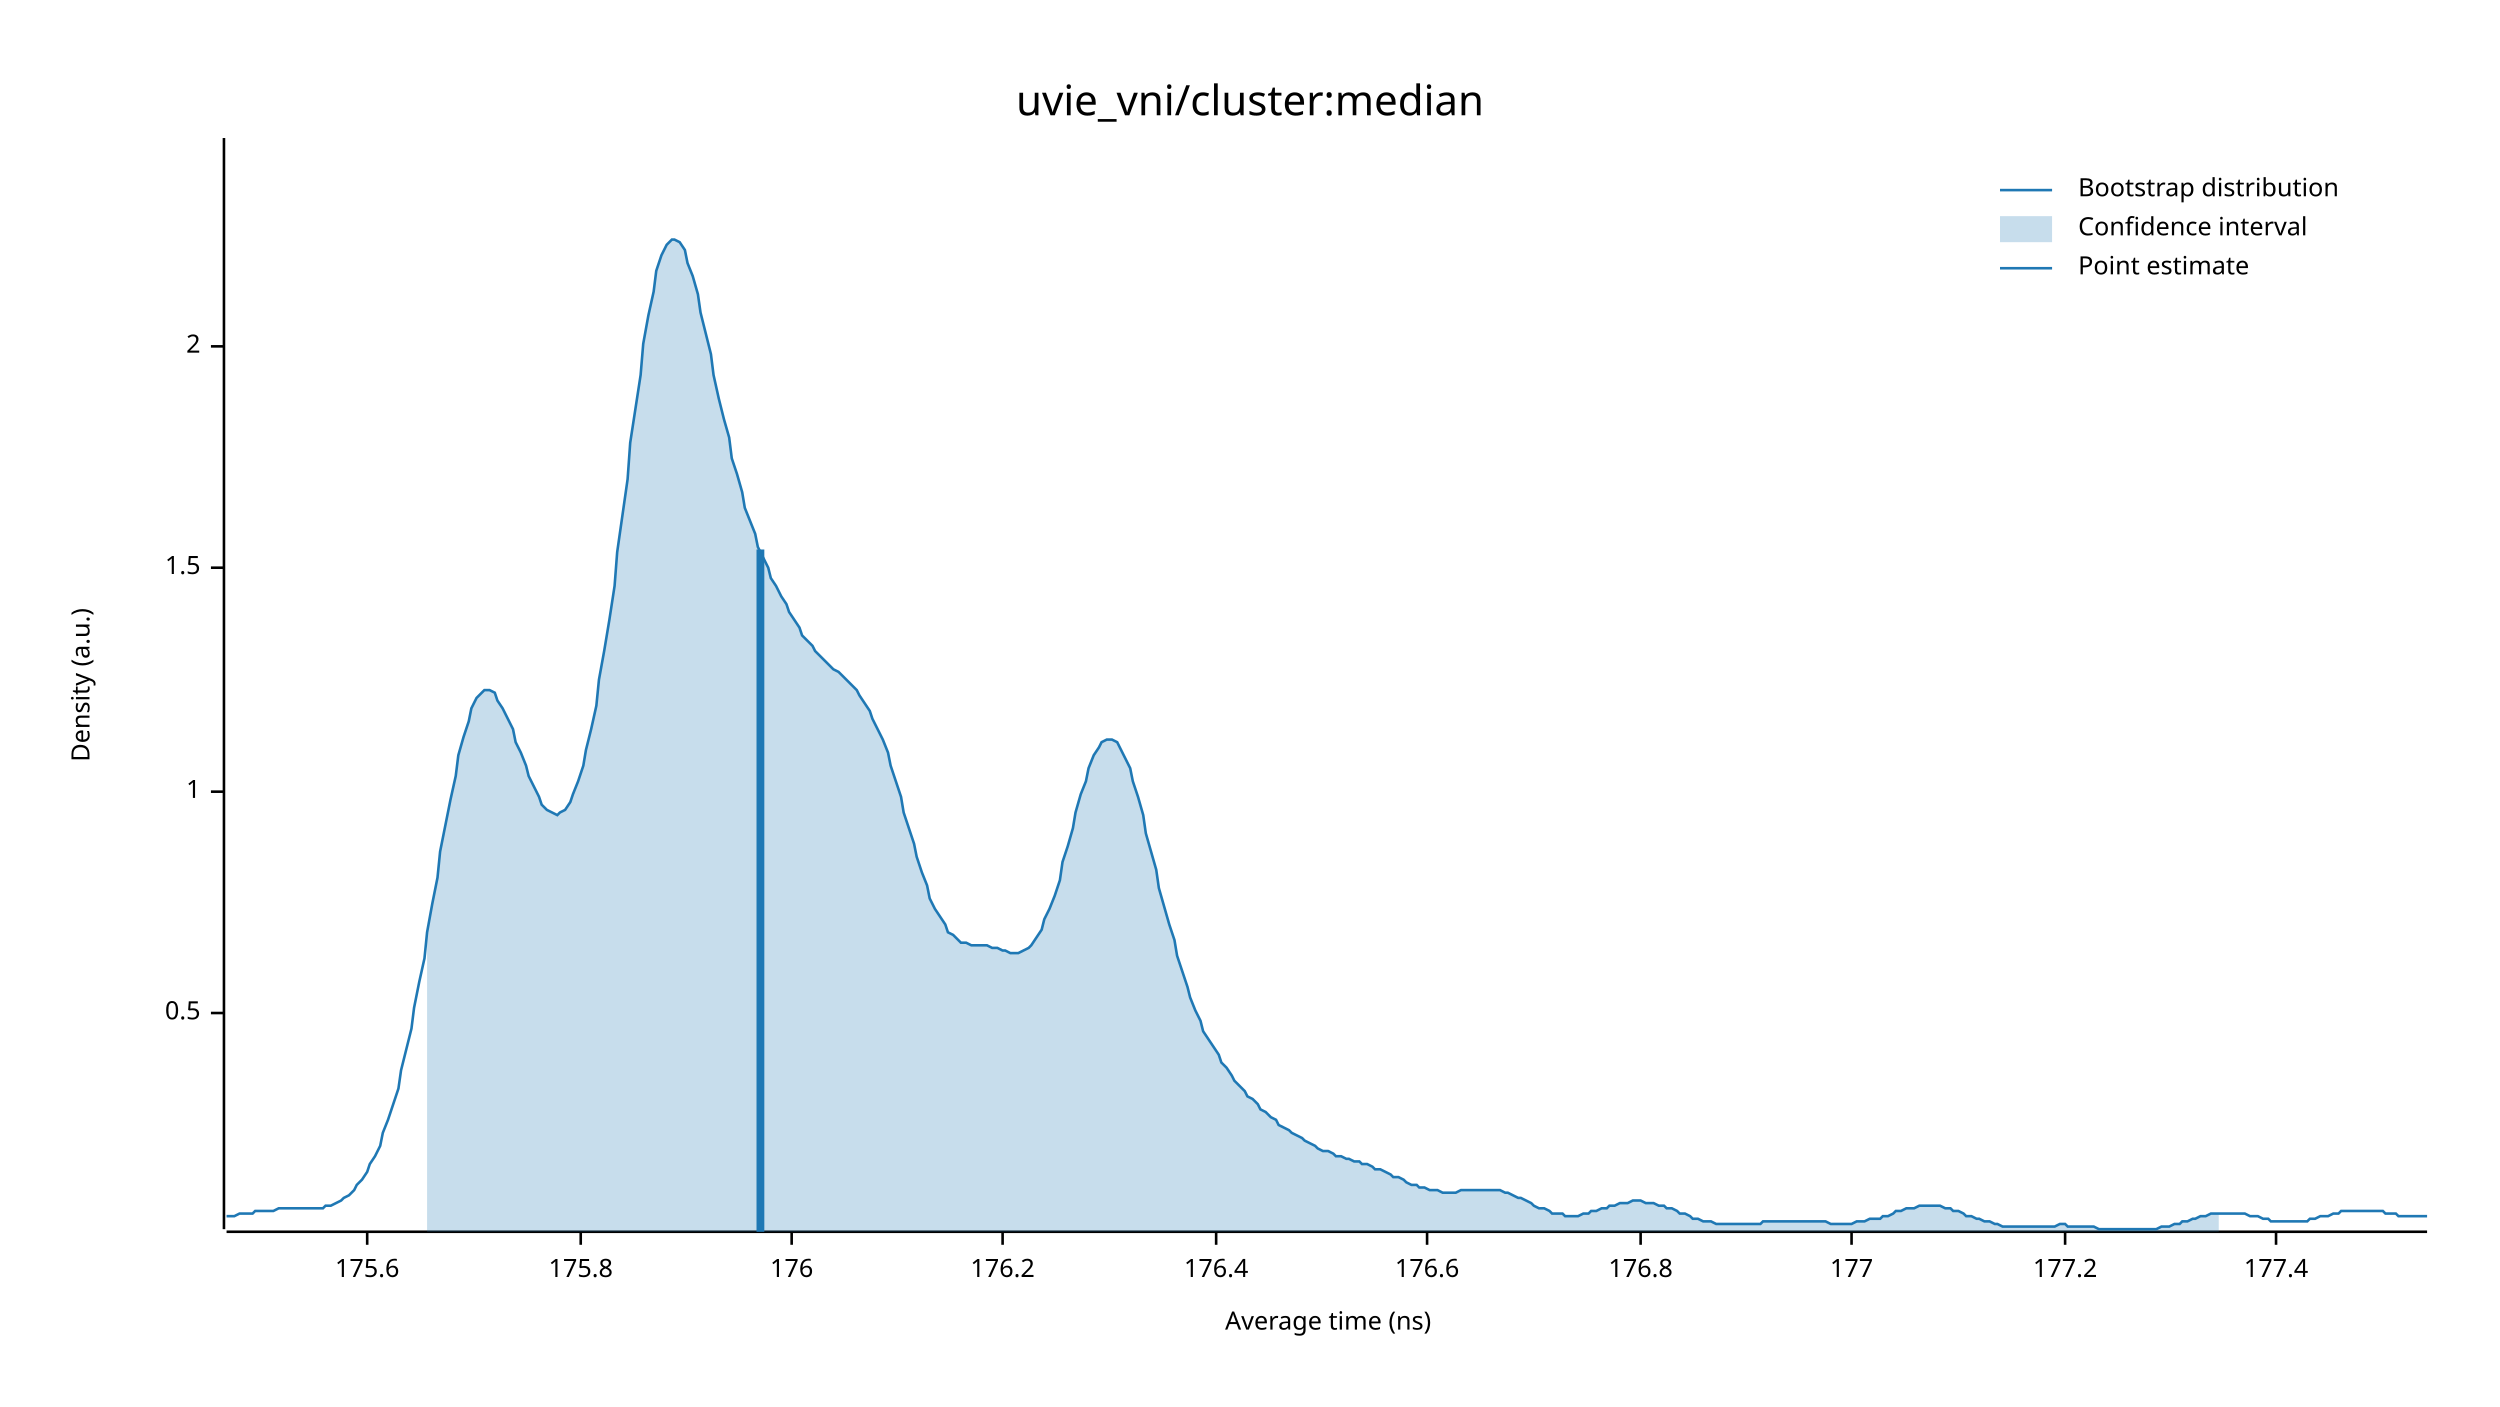
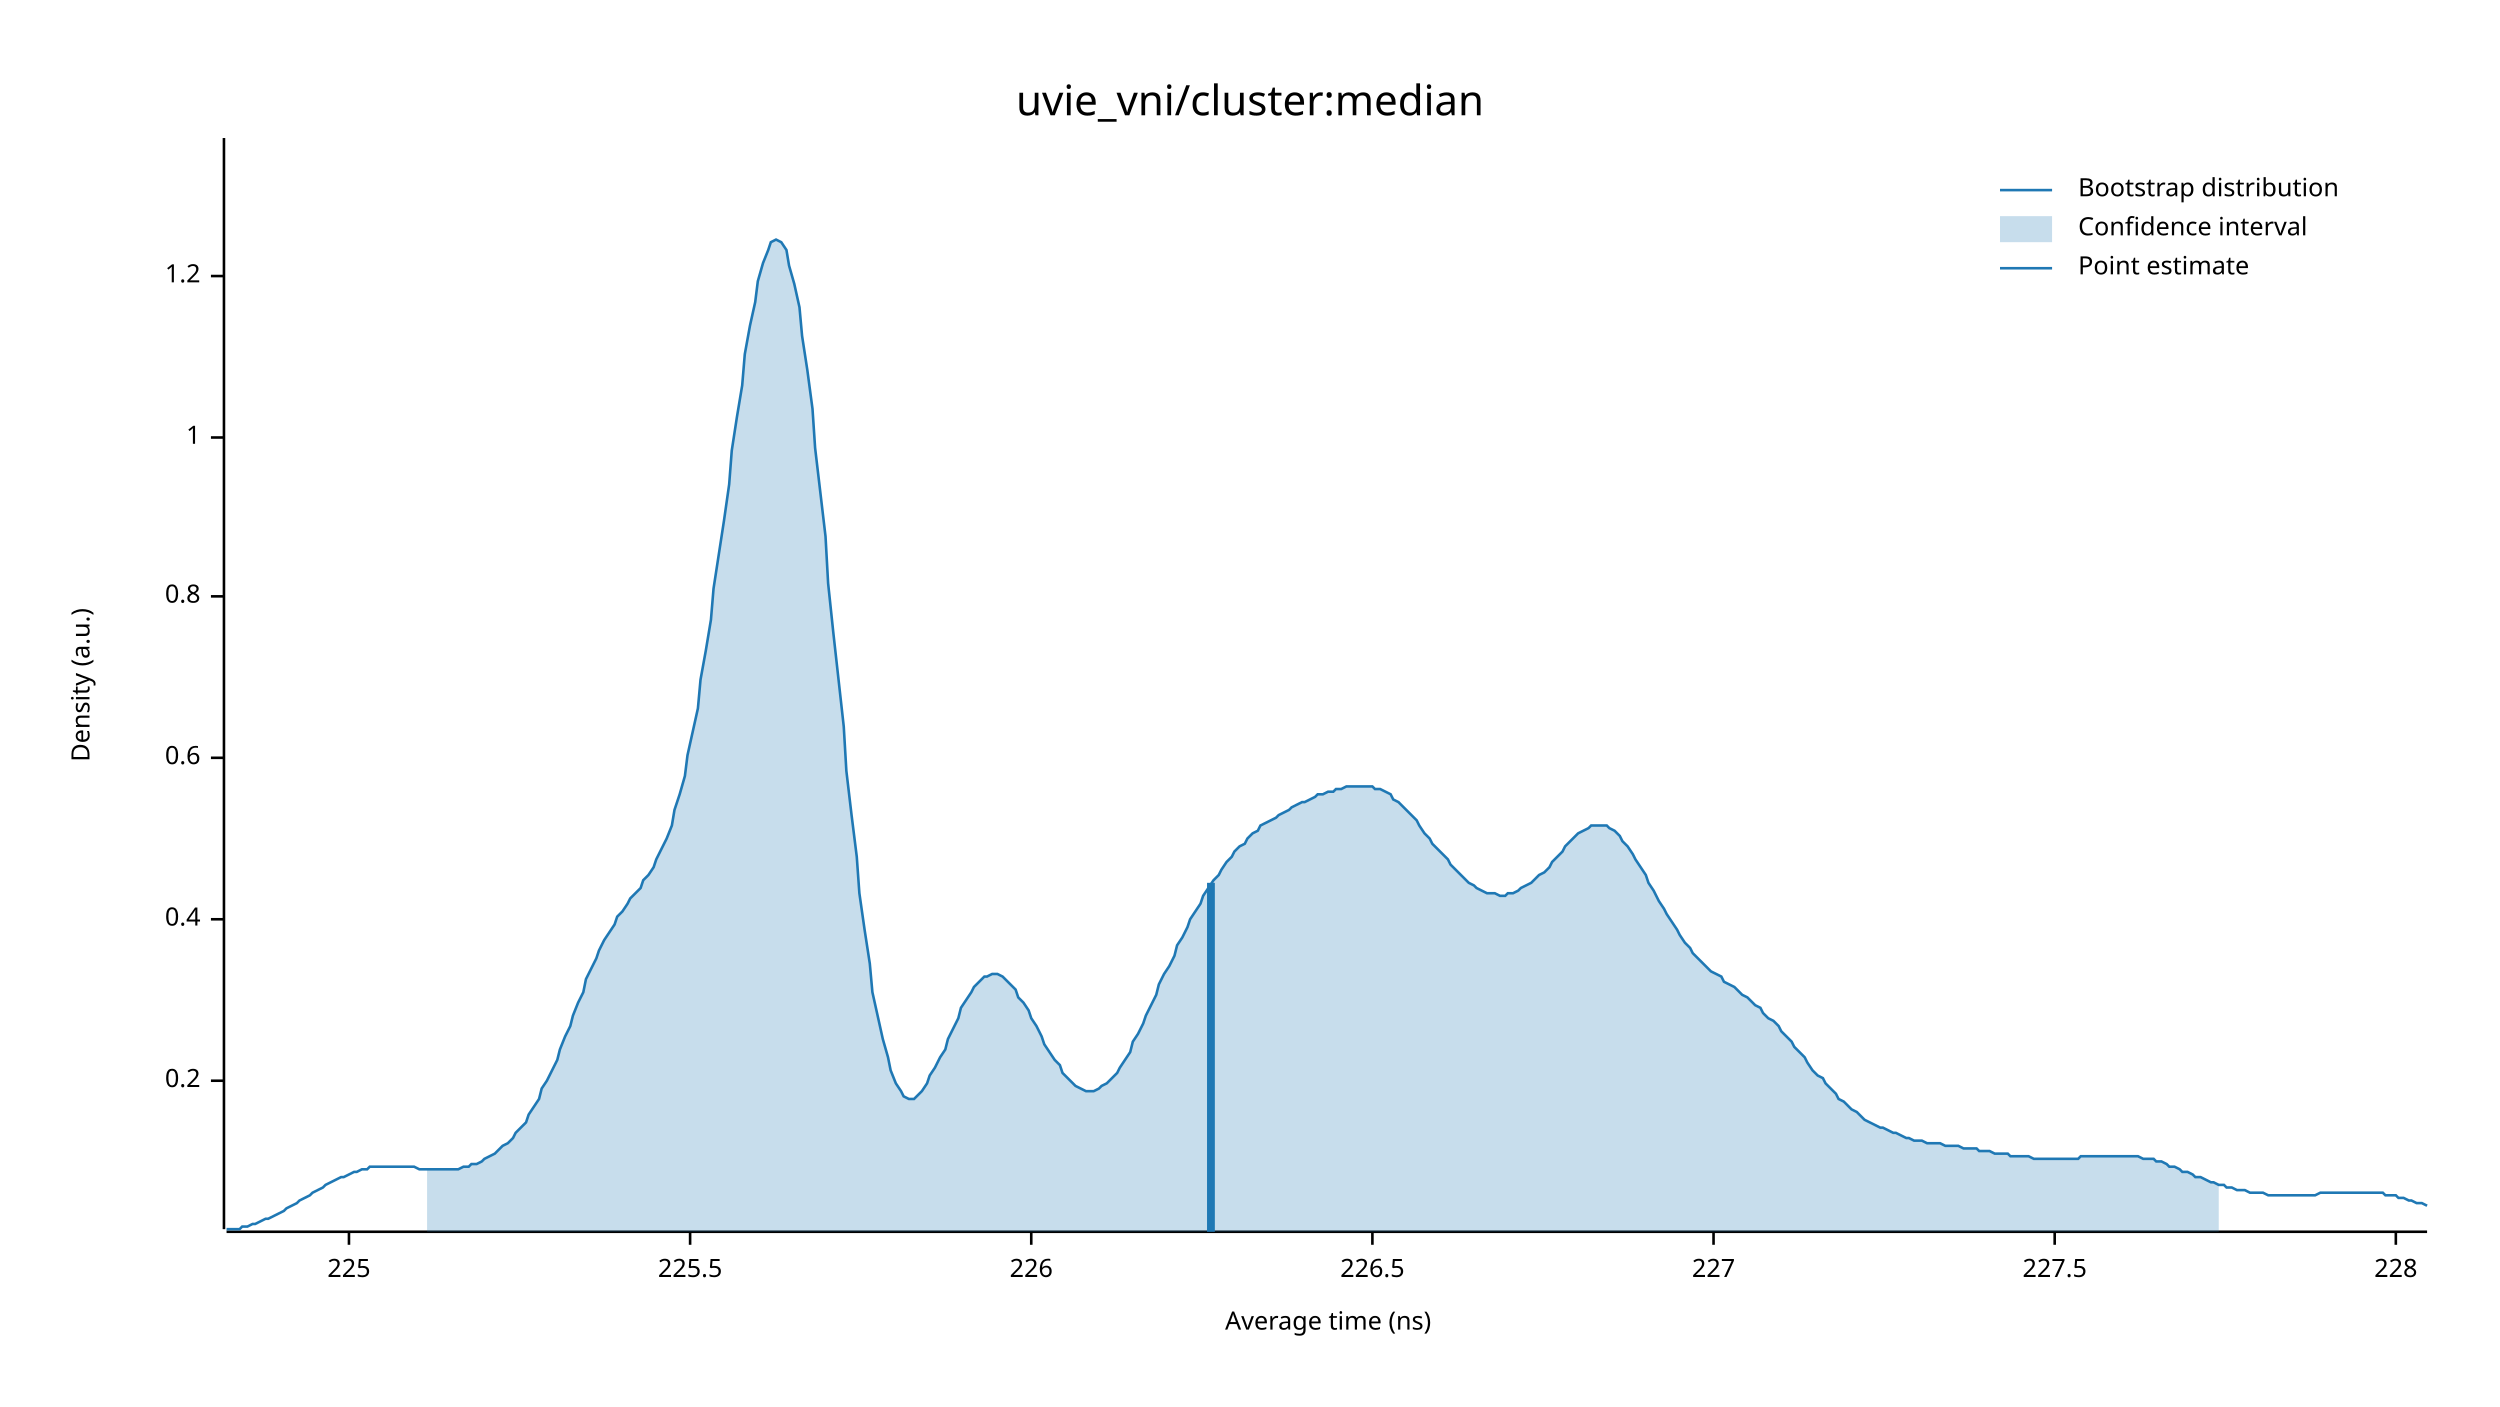
<svg xmlns="http://www.w3.org/2000/svg" width="960" height="540" viewBox="0 0 960 540">
  <text x="480" y="32" dy="0.76em" text-anchor="middle" font-family="sans-serif" font-size="16.129" opacity="1" fill="#000000">
uvie_vni/cluster:median
</text>
  <text x="27" y="263" dy="0.76em" text-anchor="middle" font-family="sans-serif" font-size="9.677" opacity="1" fill="#000000" transform="rotate(270, 27, 263)">
Density (a.u.)
</text>
  <text x="510" y="513" dy="-0.5ex" text-anchor="middle" font-family="sans-serif" font-size="9.677" opacity="1" fill="#000000">
Average time (ns)
</text>
  <polyline fill="none" opacity="1" stroke="#000000" stroke-width="1" points="86,53 86,472 " />
-   <text x="77" y="389" dy="0.5ex" text-anchor="end" font-family="sans-serif" font-size="9.677" opacity="1" fill="#000000">
- 0.5
+   <text x="77" y="415" dy="0.5ex" text-anchor="end" font-family="sans-serif" font-size="9.677" opacity="1" fill="#000000">
+ 0.2
</text>
-   <polyline fill="none" opacity="1" stroke="#000000" stroke-width="1" points="81,389 86,389 " />
-   <text x="77" y="304" dy="0.5ex" text-anchor="end" font-family="sans-serif" font-size="9.677" opacity="1" fill="#000000">
+   <polyline fill="none" opacity="1" stroke="#000000" stroke-width="1" points="81,415 86,415 " />
+   <text x="77" y="353" dy="0.5ex" text-anchor="end" font-family="sans-serif" font-size="9.677" opacity="1" fill="#000000">
+ 0.4
+ </text>
+   <polyline fill="none" opacity="1" stroke="#000000" stroke-width="1" points="81,353 86,353 " />
+   <text x="77" y="291" dy="0.5ex" text-anchor="end" font-family="sans-serif" font-size="9.677" opacity="1" fill="#000000">
+ 0.6
+ </text>
+   <polyline fill="none" opacity="1" stroke="#000000" stroke-width="1" points="81,291 86,291 " />
+   <text x="77" y="229" dy="0.5ex" text-anchor="end" font-family="sans-serif" font-size="9.677" opacity="1" fill="#000000">
+ 0.8
+ </text>
+   <polyline fill="none" opacity="1" stroke="#000000" stroke-width="1" points="81,229 86,229 " />
+   <text x="77" y="168" dy="0.5ex" text-anchor="end" font-family="sans-serif" font-size="9.677" opacity="1" fill="#000000">
1
</text>
-   <polyline fill="none" opacity="1" stroke="#000000" stroke-width="1" points="81,304 86,304 " />
-   <text x="77" y="218" dy="0.5ex" text-anchor="end" font-family="sans-serif" font-size="9.677" opacity="1" fill="#000000">
- 1.5
+   <polyline fill="none" opacity="1" stroke="#000000" stroke-width="1" points="81,168 86,168 " />
+   <text x="77" y="106" dy="0.5ex" text-anchor="end" font-family="sans-serif" font-size="9.677" opacity="1" fill="#000000">
+ 1.2
</text>
-   <polyline fill="none" opacity="1" stroke="#000000" stroke-width="1" points="81,218 86,218 " />
-   <text x="77" y="133" dy="0.5ex" text-anchor="end" font-family="sans-serif" font-size="9.677" opacity="1" fill="#000000">
- 2
+   <polyline fill="none" opacity="1" stroke="#000000" stroke-width="1" points="81,106 86,106 " />
+   <polyline fill="none" opacity="1" stroke="#000000" stroke-width="1" points="87,473 932,473 " />
+   <text x="134" y="483" dy="0.76em" text-anchor="middle" font-family="sans-serif" font-size="9.677" opacity="1" fill="#000000">
+ 225
</text>
-   <polyline fill="none" opacity="1" stroke="#000000" stroke-width="1" points="81,133 86,133 " />
-   <polyline fill="none" opacity="1" stroke="#000000" stroke-width="1" points="87,473 932,473 " />
-   <text x="141" y="483" dy="0.76em" text-anchor="middle" font-family="sans-serif" font-size="9.677" opacity="1" fill="#000000">
- 175.6
+   <polyline fill="none" opacity="1" stroke="#000000" stroke-width="1" points="134,473 134,478 " />
+   <text x="265" y="483" dy="0.76em" text-anchor="middle" font-family="sans-serif" font-size="9.677" opacity="1" fill="#000000">
+ 225.5
</text>
-   <polyline fill="none" opacity="1" stroke="#000000" stroke-width="1" points="141,473 141,478 " />
-   <text x="223" y="483" dy="0.76em" text-anchor="middle" font-family="sans-serif" font-size="9.677" opacity="1" fill="#000000">
- 175.8
+   <polyline fill="none" opacity="1" stroke="#000000" stroke-width="1" points="265,473 265,478 " />
+   <text x="396" y="483" dy="0.76em" text-anchor="middle" font-family="sans-serif" font-size="9.677" opacity="1" fill="#000000">
+ 226
</text>
-   <polyline fill="none" opacity="1" stroke="#000000" stroke-width="1" points="223,473 223,478 " />
-   <text x="304" y="483" dy="0.76em" text-anchor="middle" font-family="sans-serif" font-size="9.677" opacity="1" fill="#000000">
- 176
+   <polyline fill="none" opacity="1" stroke="#000000" stroke-width="1" points="396,473 396,478 " />
+   <text x="527" y="483" dy="0.76em" text-anchor="middle" font-family="sans-serif" font-size="9.677" opacity="1" fill="#000000">
+ 226.5
</text>
-   <polyline fill="none" opacity="1" stroke="#000000" stroke-width="1" points="304,473 304,478 " />
-   <text x="385" y="483" dy="0.76em" text-anchor="middle" font-family="sans-serif" font-size="9.677" opacity="1" fill="#000000">
- 176.2
+   <polyline fill="none" opacity="1" stroke="#000000" stroke-width="1" points="527,473 527,478 " />
+   <text x="658" y="483" dy="0.76em" text-anchor="middle" font-family="sans-serif" font-size="9.677" opacity="1" fill="#000000">
+ 227
</text>
-   <polyline fill="none" opacity="1" stroke="#000000" stroke-width="1" points="385,473 385,478 " />
-   <text x="467" y="483" dy="0.76em" text-anchor="middle" font-family="sans-serif" font-size="9.677" opacity="1" fill="#000000">
- 176.4
+   <polyline fill="none" opacity="1" stroke="#000000" stroke-width="1" points="658,473 658,478 " />
+   <text x="789" y="483" dy="0.76em" text-anchor="middle" font-family="sans-serif" font-size="9.677" opacity="1" fill="#000000">
+ 227.5
</text>
-   <polyline fill="none" opacity="1" stroke="#000000" stroke-width="1" points="467,473 467,478 " />
-   <text x="548" y="483" dy="0.76em" text-anchor="middle" font-family="sans-serif" font-size="9.677" opacity="1" fill="#000000">
- 176.6
+   <polyline fill="none" opacity="1" stroke="#000000" stroke-width="1" points="789,473 789,478 " />
+   <text x="920" y="483" dy="0.76em" text-anchor="middle" font-family="sans-serif" font-size="9.677" opacity="1" fill="#000000">
+ 228
</text>
-   <polyline fill="none" opacity="1" stroke="#000000" stroke-width="1" points="548,473 548,478 " />
-   <text x="630" y="483" dy="0.76em" text-anchor="middle" font-family="sans-serif" font-size="9.677" opacity="1" fill="#000000">
- 176.8
- </text>
-   <polyline fill="none" opacity="1" stroke="#000000" stroke-width="1" points="630,473 630,478 " />
-   <text x="711" y="483" dy="0.76em" text-anchor="middle" font-family="sans-serif" font-size="9.677" opacity="1" fill="#000000">
- 177
- </text>
-   <polyline fill="none" opacity="1" stroke="#000000" stroke-width="1" points="711,473 711,478 " />
-   <text x="793" y="483" dy="0.76em" text-anchor="middle" font-family="sans-serif" font-size="9.677" opacity="1" fill="#000000">
- 177.2
- </text>
-   <polyline fill="none" opacity="1" stroke="#000000" stroke-width="1" points="793,473 793,478 " />
-   <text x="874" y="483" dy="0.76em" text-anchor="middle" font-family="sans-serif" font-size="9.677" opacity="1" fill="#000000">
- 177.4
- </text>
-   <polyline fill="none" opacity="1" stroke="#000000" stroke-width="1" points="874,473 874,478 " />
-   <polyline fill="none" opacity="1" stroke="#1F78B4" stroke-width="1" points="87,467 88,467 90,467 92,466 93,466 95,466 97,466 98,465 100,465 102,465 103,465 105,465 107,464 109,464 110,464 112,464 114,464 115,464 117,464 119,464 120,464 122,464 124,464 125,463 127,463 129,462 131,461 132,460 134,459 136,457 137,455 139,453 141,450 142,447 144,444 146,440 147,435 149,430 151,424 153,418 154,411 156,403 158,395 159,387 161,377 163,368 164,358 166,347 168,337 169,327 171,317 173,307 175,298 176,290 178,283 180,277 181,272 183,268 185,266 186,265 188,265 190,266 191,269 193,272 195,276 197,280 198,285 200,289 202,294 203,298 205,302 207,306 208,309 210,311 212,312 214,313 215,312 217,311 219,308 220,305 222,300 224,294 225,288 227,280 229,271 230,261 232,250 234,238 236,225 237,212 239,198 241,184 242,170 244,157 246,144 247,132 249,121 251,112 252,104 254,98 256,94 258,92 259,92 261,93 263,96 264,101 266,106 268,113 269,120 271,128 273,136 274,144 276,153 278,161 280,168 281,176 283,182 285,189 286,195 288,200 290,205 291,210 293,214 295,218 296,222 298,225 300,229 302,232 303,235 305,238 307,241 308,244 310,246 312,248 313,250 315,252 317,254 318,255 320,257 322,258 324,260 325,261 327,263 329,265 330,267 332,270 334,273 335,276 337,280 339,284 341,289 342,294 344,300 346,306 347,312 349,318 351,324 352,329 354,335 356,340 357,345 359,349 361,352 363,355 364,358 366,359 368,361 369,362 371,362 373,363 374,363 376,363 378,363 379,363 381,364 383,364 385,365 386,365 388,366 390,366 391,366 393,365 395,364 396,363 398,360 400,357 401,353 403,349 405,344 407,338 408,331 410,325 412,318 413,312 415,305 417,300 418,295 420,290 422,287 423,285 425,284 427,284 429,285 430,287 432,291 434,295 435,300 437,306 439,313 440,320 442,327 444,334 445,341 447,348 449,355 451,361 452,367 454,373 456,379 457,383 459,388 461,392 462,396 464,399 466,402 468,405 469,408 471,410 473,413 474,415 476,417 478,419 479,421 481,422 483,424 484,426 486,427 488,429 490,430 491,432 493,433 495,434 496,435 498,436 500,437 501,438 503,439 505,440 506,441 508,442 510,442 512,443 513,444 515,444 517,445 518,445 520,446 522,446 523,447 525,447 527,448 528,449 530,449 532,450 534,451 535,452 537,452 539,453 540,454 542,455 544,455 545,456 547,456 549,457 550,457 552,457 554,458 556,458 557,458 559,458 561,457 562,457 564,457 566,457 567,457 569,457 571,457 573,457 574,457 576,457 578,458 579,458 581,459 583,460 584,460 586,461 588,462 589,463 591,464 593,464 595,465 596,466 598,466 600,466 601,467 603,467 605,467 606,467 608,466 610,466 611,465 613,465 615,464 617,464 618,463 620,463 622,462 623,462 625,462 627,461 628,461 630,461 632,462 633,462 635,462 637,463 639,463 640,464 642,464 644,465 645,466 647,466 649,467 650,468 652,468 654,469 655,469 657,469 659,470 661,470 662,470 664,470 666,470 667,470 669,470 671,470 672,470 674,470 676,470 677,469 679,469 681,469 683,469 684,469 686,469 688,469 689,469 691,469 693,469 694,469 696,469 698,469 700,469 701,469 703,470 705,470 706,470 708,470 710,470 711,470 713,469 715,469 716,469 718,468 720,468 722,468 723,467 725,467 727,466 728,465 730,465 732,464 733,464 735,464 737,463 738,463 740,463 742,463 744,463 745,463 747,464 749,464 750,465 752,465 754,466 755,467 757,467 759,468 760,468 762,469 764,469 766,470 767,470 769,471 771,471 772,471 774,471 776,471 777,471 779,471 781,471 782,471 784,471 786,471 788,471 789,471 791,470 793,470 794,471 796,471 798,471 799,471 801,471 803,471 804,471 806,472 808,472 810,472 811,472 813,472 815,472 816,472 818,472 820,472 821,472 823,472 825,472 827,472 828,472 830,471 832,471 833,471 835,470 837,470 838,469 840,469 842,468 843,468 845,467 847,467 849,466 850,466 852,466 854,466 855,466 857,466 859,466 860,466 862,466 864,467 865,467 867,467 869,468 871,468 872,469 874,469 876,469 877,469 879,469 881,469 882,469 884,469 886,469 887,468 889,468 891,467 893,467 894,467 896,466 898,466 899,465 901,465 903,465 904,465 906,465 908,465 909,465 911,465 913,465 915,465 916,466 918,466 920,466 921,467 923,467 925,467 926,467 928,467 930,467 932,467 " />
-   <polygon opacity="0.25" fill="#1F78B4" points="164,358 166,347 168,337 169,327 171,317 173,307 175,298 176,290 178,283 180,277 181,272 183,268 185,266 186,265 188,265 190,266 191,269 193,272 195,276 197,280 198,285 200,289 202,294 203,298 205,302 207,306 208,309 210,311 212,312 214,313 215,312 217,311 219,308 220,305 222,300 224,294 225,288 227,280 229,271 230,261 232,250 234,238 236,225 237,212 239,198 241,184 242,170 244,157 246,144 247,132 249,121 251,112 252,104 254,98 256,94 258,92 259,92 261,93 263,96 264,101 266,106 268,113 269,120 271,128 273,136 274,144 276,153 278,161 280,168 281,176 283,182 285,189 286,195 288,200 290,205 291,210 293,214 295,218 296,222 298,225 300,229 302,232 303,235 305,238 307,241 308,244 310,246 312,248 313,250 315,252 317,254 318,255 320,257 322,258 324,260 325,261 327,263 329,265 330,267 332,270 334,273 335,276 337,280 339,284 341,289 342,294 344,300 346,306 347,312 349,318 351,324 352,329 354,335 356,340 357,345 359,349 361,352 363,355 364,358 366,359 368,361 369,362 371,362 373,363 374,363 376,363 378,363 379,363 381,364 383,364 385,365 386,365 388,366 390,366 391,366 393,365 395,364 396,363 398,360 400,357 401,353 403,349 405,344 407,338 408,331 410,325 412,318 413,312 415,305 417,300 418,295 420,290 422,287 423,285 425,284 427,284 429,285 430,287 432,291 434,295 435,300 437,306 439,313 440,320 442,327 444,334 445,341 447,348 449,355 451,361 452,367 454,373 456,379 457,383 459,388 461,392 462,396 464,399 466,402 468,405 469,408 471,410 473,413 474,415 476,417 478,419 479,421 481,422 483,424 484,426 486,427 488,429 490,430 491,432 493,433 495,434 496,435 498,436 500,437 501,438 503,439 505,440 506,441 508,442 510,442 512,443 513,444 515,444 517,445 518,445 520,446 522,446 523,447 525,447 527,448 528,449 530,449 532,450 534,451 535,452 537,452 539,453 540,454 542,455 544,455 545,456 547,456 549,457 550,457 552,457 554,458 556,458 557,458 559,458 561,457 562,457 564,457 566,457 567,457 569,457 571,457 573,457 574,457 576,457 578,458 579,458 581,459 583,460 584,460 586,461 588,462 589,463 591,464 593,464 595,465 596,466 598,466 600,466 601,467 603,467 605,467 606,467 608,466 610,466 611,465 613,465 615,464 617,464 618,463 620,463 622,462 623,462 625,462 627,461 628,461 630,461 632,462 633,462 635,462 637,463 639,463 640,464 642,464 644,465 645,466 647,466 649,467 650,468 652,468 654,469 655,469 657,469 659,470 661,470 662,470 664,470 666,470 667,470 669,470 671,470 672,470 674,470 676,470 677,469 679,469 681,469 683,469 684,469 686,469 688,469 689,469 691,469 693,469 694,469 696,469 698,469 700,469 701,469 703,470 705,470 706,470 708,470 710,470 711,470 713,469 715,469 716,469 718,468 720,468 722,468 723,467 725,467 727,466 728,465 730,465 732,464 733,464 735,464 737,463 738,463 740,463 742,463 744,463 745,463 747,464 749,464 750,465 752,465 754,466 755,467 757,467 759,468 760,468 762,469 764,469 766,470 767,470 769,471 771,471 772,471 774,471 776,471 777,471 779,471 781,471 782,471 784,471 786,471 788,471 789,471 791,470 793,470 794,471 796,471 798,471 799,471 801,471 803,471 804,471 806,472 808,472 810,472 811,472 813,472 815,472 816,472 818,472 820,472 821,472 823,472 825,472 827,472 828,472 830,471 832,471 833,471 835,470 837,470 838,469 840,469 842,468 843,468 845,467 847,467 849,466 850,466 852,466 852,473 164,473 " />
-   <polyline fill="none" opacity="1" stroke="#1F78B4" stroke-width="3" points="292,473 292,211 " />
+   <polyline fill="none" opacity="1" stroke="#000000" stroke-width="1" points="920,473 920,478 " />
+   <polyline fill="none" opacity="1" stroke="#1F78B4" stroke-width="1" points="87,472 88,472 90,472 92,472 93,471 95,471 97,470 98,470 100,469 102,468 103,468 105,467 107,466 109,465 110,464 112,463 114,462 115,461 117,460 119,459 120,458 122,457 124,456 125,455 127,454 129,453 131,452 132,452 134,451 136,450 137,450 139,449 141,449 142,448 144,448 146,448 147,448 149,448 151,448 153,448 154,448 156,448 158,448 159,448 161,449 163,449 164,449 166,449 168,449 169,449 171,449 173,449 175,449 176,449 178,448 180,448 181,447 183,447 185,446 186,445 188,444 190,443 191,442 193,440 195,439 197,437 198,435 200,433 202,431 203,428 205,425 207,422 208,418 210,415 212,411 214,407 215,403 217,398 219,394 220,390 222,385 224,381 225,376 227,372 229,368 230,365 232,361 234,358 236,355 237,352 239,350 241,347 242,345 244,343 246,341 247,338 249,336 251,333 252,330 254,326 256,322 258,317 259,311 261,305 263,298 264,290 266,281 268,272 269,261 271,250 273,238 274,226 276,213 278,200 280,186 281,173 283,160 285,148 286,136 288,125 290,116 291,108 293,101 295,96 296,93 298,92 300,93 302,96 303,102 305,109 307,118 308,129 310,142 312,157 313,172 315,189 317,206 318,224 320,243 322,261 324,279 325,296 327,313 329,329 330,343 332,357 334,370 335,381 337,390 339,399 341,406 342,411 344,416 346,419 347,421 349,422 351,422 352,421 354,419 356,416 357,413 359,410 361,406 363,403 364,399 366,395 368,391 369,387 371,384 373,381 374,379 376,377 378,375 379,375 381,374 383,374 385,375 386,376 388,378 390,380 391,383 393,385 395,388 396,391 398,394 400,398 401,401 403,404 405,407 407,409 408,412 410,414 412,416 413,417 415,418 417,419 418,419 420,419 422,418 423,417 425,416 427,414 429,412 430,410 432,407 434,404 435,400 437,397 439,393 440,390 442,386 444,382 445,378 447,374 449,371 451,367 452,363 454,360 456,356 457,353 459,350 461,347 462,344 464,341 466,338 468,336 469,334 471,331 473,329 474,327 476,325 478,324 479,322 481,320 483,319 484,317 486,316 488,315 490,314 491,313 493,312 495,311 496,310 498,309 500,308 501,308 503,307 505,306 506,305 508,305 510,304 512,304 513,303 515,303 517,302 518,302 520,302 522,302 523,302 525,302 527,302 528,303 530,303 532,304 534,305 535,307 537,308 539,310 540,311 542,313 544,315 545,317 547,320 549,322 550,324 552,326 554,328 556,330 557,332 559,334 561,336 562,337 564,339 566,340 567,341 569,342 571,343 573,343 574,343 576,344 578,344 579,343 581,343 583,342 584,341 586,340 588,339 589,338 591,336 593,335 595,333 596,331 598,329 600,327 601,325 603,323 605,321 606,320 608,319 610,318 611,317 613,317 615,317 617,317 618,318 620,319 622,321 623,323 625,325 627,328 628,330 630,333 632,336 633,339 635,342 637,346 639,349 640,351 642,354 644,357 645,359 647,362 649,364 650,366 652,368 654,370 655,371 657,373 659,374 661,375 662,377 664,378 666,379 667,380 669,382 671,383 672,384 674,386 676,387 677,389 679,391 681,392 683,394 684,396 686,398 688,400 689,402 691,404 693,406 694,408 696,411 698,413 700,414 701,416 703,418 705,420 706,422 708,423 710,425 711,426 713,427 715,429 716,430 718,431 720,432 722,433 723,433 725,434 727,435 728,435 730,436 732,437 733,437 735,438 737,438 738,438 740,439 742,439 744,439 745,439 747,440 749,440 750,440 752,440 754,441 755,441 757,441 759,441 760,442 762,442 764,442 766,443 767,443 769,443 771,443 772,444 774,444 776,444 777,444 779,444 781,445 782,445 784,445 786,445 788,445 789,445 791,445 793,445 794,445 796,445 798,445 799,444 801,444 803,444 804,444 806,444 808,444 810,444 811,444 813,444 815,444 816,444 818,444 820,444 821,444 823,445 825,445 827,445 828,446 830,446 832,447 833,448 835,448 837,449 838,450 840,450 842,451 843,452 845,452 847,453 849,454 850,454 852,455 854,455 855,456 857,456 859,457 860,457 862,457 864,458 865,458 867,458 869,458 871,459 872,459 874,459 876,459 877,459 879,459 881,459 882,459 884,459 886,459 887,459 889,459 891,458 893,458 894,458 896,458 898,458 899,458 901,458 903,458 904,458 906,458 908,458 909,458 911,458 913,458 915,458 916,459 918,459 920,459 921,460 923,460 925,461 926,461 928,462 930,462 932,463 " />
+   <polygon opacity="0.25" fill="#1F78B4" points="164,449 166,449 168,449 169,449 171,449 173,449 175,449 176,449 178,448 180,448 181,447 183,447 185,446 186,445 188,444 190,443 191,442 193,440 195,439 197,437 198,435 200,433 202,431 203,428 205,425 207,422 208,418 210,415 212,411 214,407 215,403 217,398 219,394 220,390 222,385 224,381 225,376 227,372 229,368 230,365 232,361 234,358 236,355 237,352 239,350 241,347 242,345 244,343 246,341 247,338 249,336 251,333 252,330 254,326 256,322 258,317 259,311 261,305 263,298 264,290 266,281 268,272 269,261 271,250 273,238 274,226 276,213 278,200 280,186 281,173 283,160 285,148 286,136 288,125 290,116 291,108 293,101 295,96 296,93 298,92 300,93 302,96 303,102 305,109 307,118 308,129 310,142 312,157 313,172 315,189 317,206 318,224 320,243 322,261 324,279 325,296 327,313 329,329 330,343 332,357 334,370 335,381 337,390 339,399 341,406 342,411 344,416 346,419 347,421 349,422 351,422 352,421 354,419 356,416 357,413 359,410 361,406 363,403 364,399 366,395 368,391 369,387 371,384 373,381 374,379 376,377 378,375 379,375 381,374 383,374 385,375 386,376 388,378 390,380 391,383 393,385 395,388 396,391 398,394 400,398 401,401 403,404 405,407 407,409 408,412 410,414 412,416 413,417 415,418 417,419 418,419 420,419 422,418 423,417 425,416 427,414 429,412 430,410 432,407 434,404 435,400 437,397 439,393 440,390 442,386 444,382 445,378 447,374 449,371 451,367 452,363 454,360 456,356 457,353 459,350 461,347 462,344 464,341 466,338 468,336 469,334 471,331 473,329 474,327 476,325 478,324 479,322 481,320 483,319 484,317 486,316 488,315 490,314 491,313 493,312 495,311 496,310 498,309 500,308 501,308 503,307 505,306 506,305 508,305 510,304 512,304 513,303 515,303 517,302 518,302 520,302 522,302 523,302 525,302 527,302 528,303 530,303 532,304 534,305 535,307 537,308 539,310 540,311 542,313 544,315 545,317 547,320 549,322 550,324 552,326 554,328 556,330 557,332 559,334 561,336 562,337 564,339 566,340 567,341 569,342 571,343 573,343 574,343 576,344 578,344 579,343 581,343 583,342 584,341 586,340 588,339 589,338 591,336 593,335 595,333 596,331 598,329 600,327 601,325 603,323 605,321 606,320 608,319 610,318 611,317 613,317 615,317 617,317 618,318 620,319 622,321 623,323 625,325 627,328 628,330 630,333 632,336 633,339 635,342 637,346 639,349 640,351 642,354 644,357 645,359 647,362 649,364 650,366 652,368 654,370 655,371 657,373 659,374 661,375 662,377 664,378 666,379 667,380 669,382 671,383 672,384 674,386 676,387 677,389 679,391 681,392 683,394 684,396 686,398 688,400 689,402 691,404 693,406 694,408 696,411 698,413 700,414 701,416 703,418 705,420 706,422 708,423 710,425 711,426 713,427 715,429 716,430 718,431 720,432 722,433 723,433 725,434 727,435 728,435 730,436 732,437 733,437 735,438 737,438 738,438 740,439 742,439 744,439 745,439 747,440 749,440 750,440 752,440 754,441 755,441 757,441 759,441 760,442 762,442 764,442 766,443 767,443 769,443 771,443 772,444 774,444 776,444 777,444 779,444 781,445 782,445 784,445 786,445 788,445 789,445 791,445 793,445 794,445 796,445 798,445 799,444 801,444 803,444 804,444 806,444 808,444 810,444 811,444 813,444 815,444 816,444 818,444 820,444 821,444 823,445 825,445 827,445 828,446 830,446 832,447 833,448 835,448 837,449 838,450 840,450 842,451 843,452 845,452 847,453 849,454 850,454 852,455 852,473 164,473 " />
+   <polyline fill="none" opacity="1" stroke="#1F78B4" stroke-width="3" points="465,473 465,339 " />
  <text x="798" y="68" dy="0.76em" text-anchor="start" font-family="sans-serif" font-size="9.677" opacity="1" fill="#000000">
Bootstrap distribution
</text>
  <text x="798" y="83" dy="0.76em" text-anchor="start" font-family="sans-serif" font-size="9.677" opacity="1" fill="#000000">
Confidence interval
</text>
  <text x="798" y="98" dy="0.76em" text-anchor="start" font-family="sans-serif" font-size="9.677" opacity="1" fill="#000000">
Point estimate
</text>
  <polyline fill="none" opacity="1" stroke="#1F78B4" stroke-width="1" points="768,73 788,73 " />
  <rect x="768" y="83" width="20" height="10" opacity="0.25" fill="#1F78B4" stroke="none" />
  <polyline fill="none" opacity="1" stroke="#1F78B4" stroke-width="1" points="768,103 788,103 " />
</svg>
